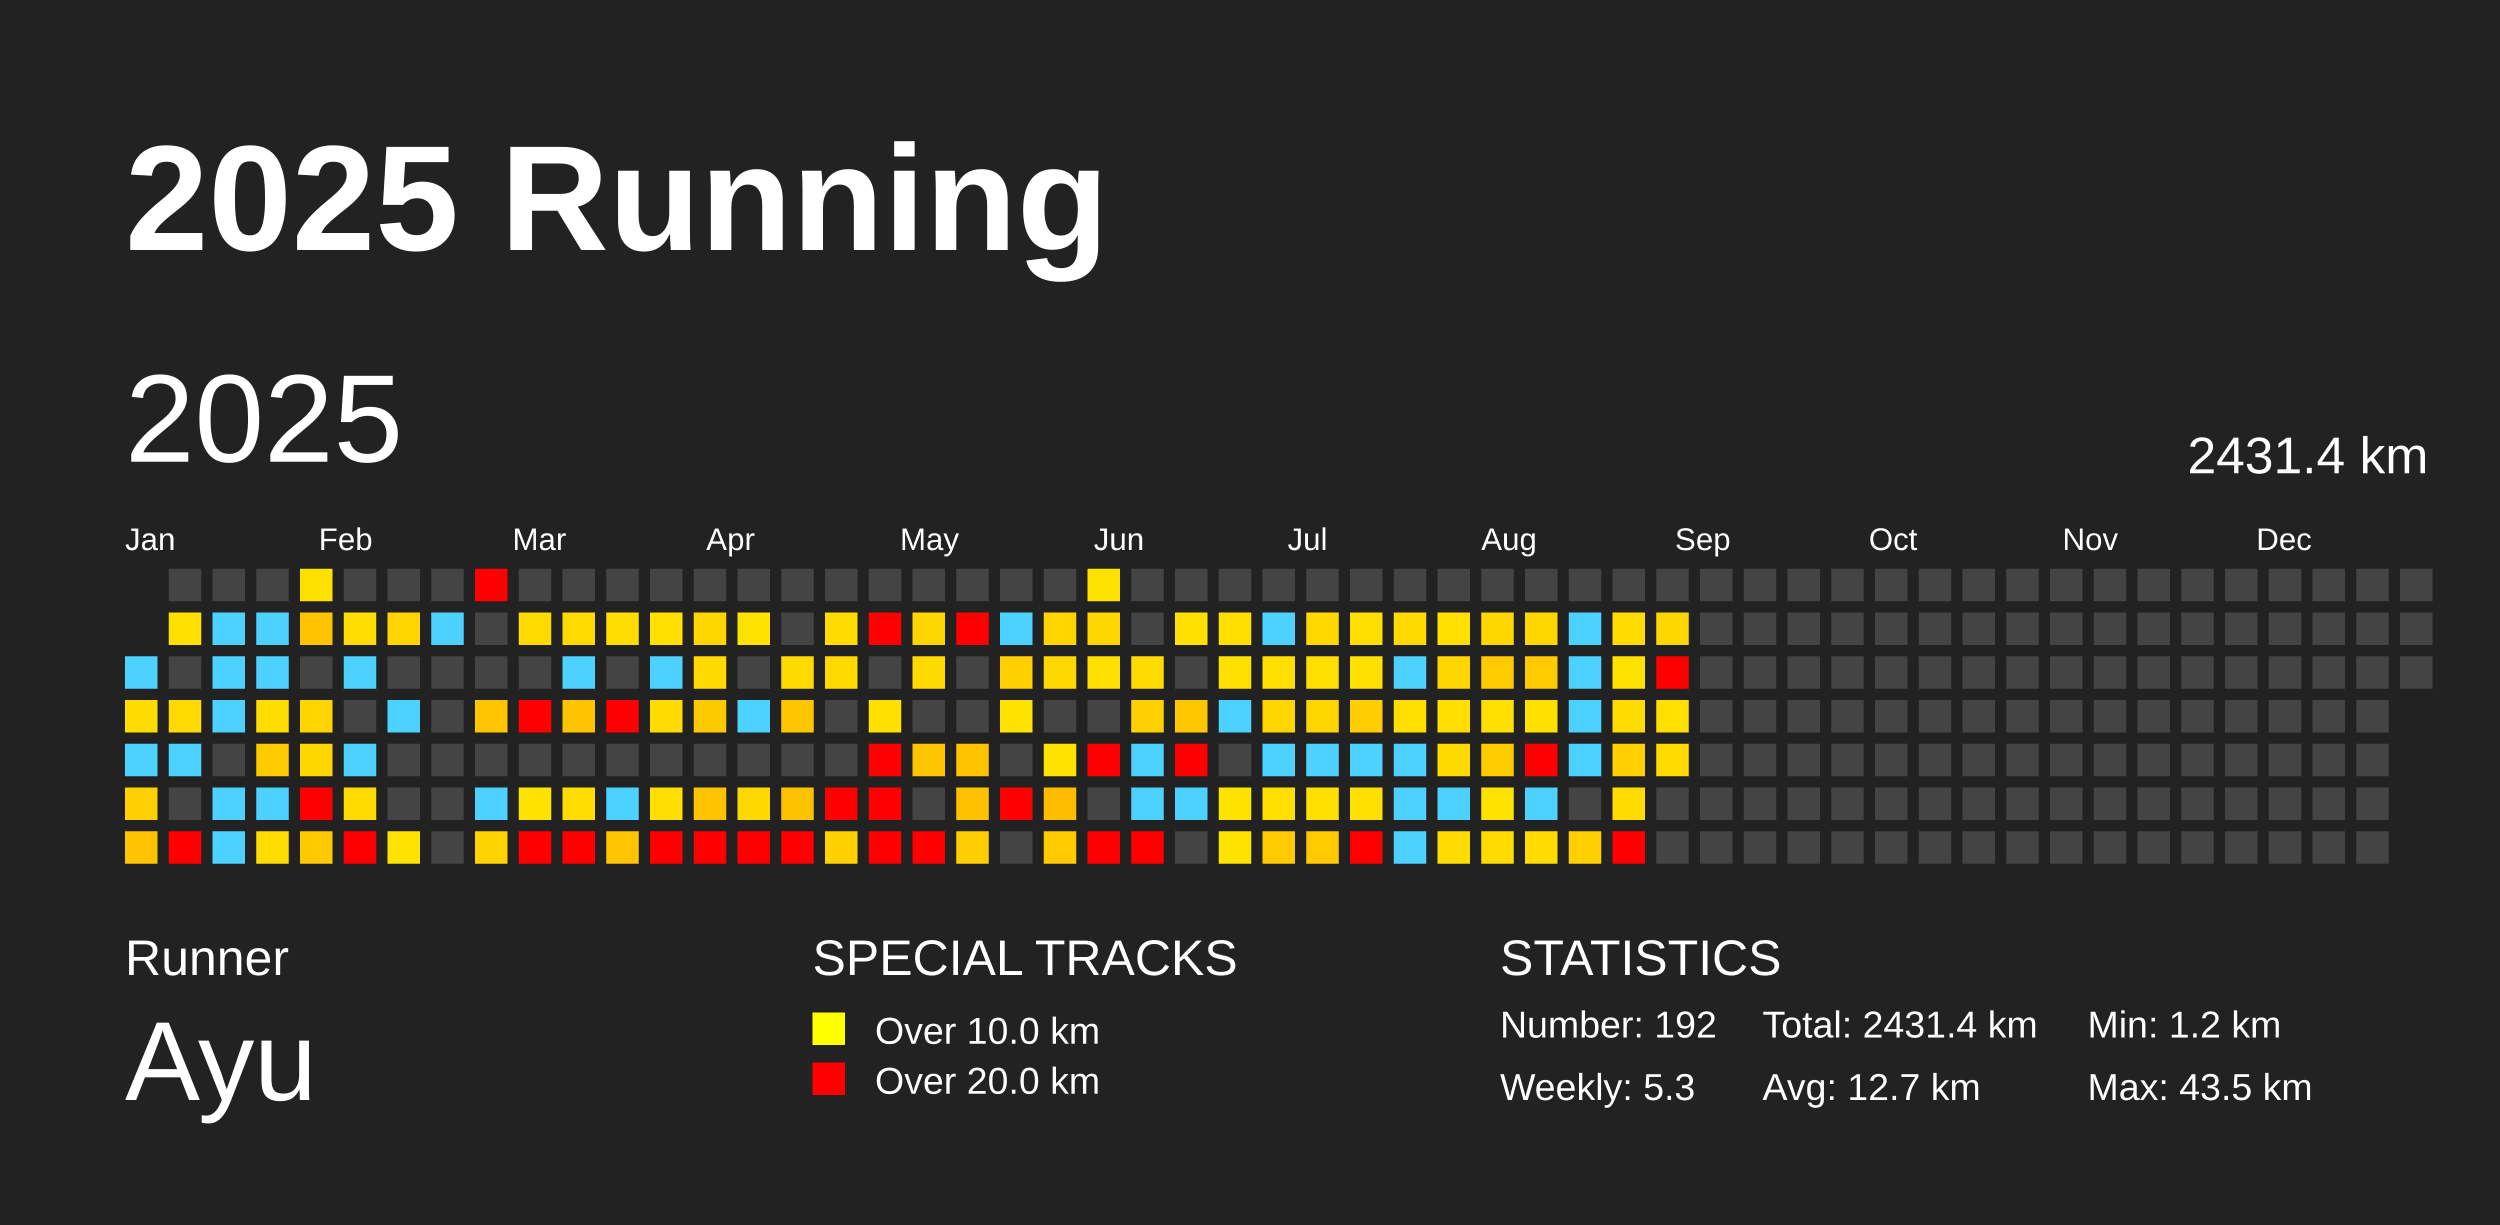
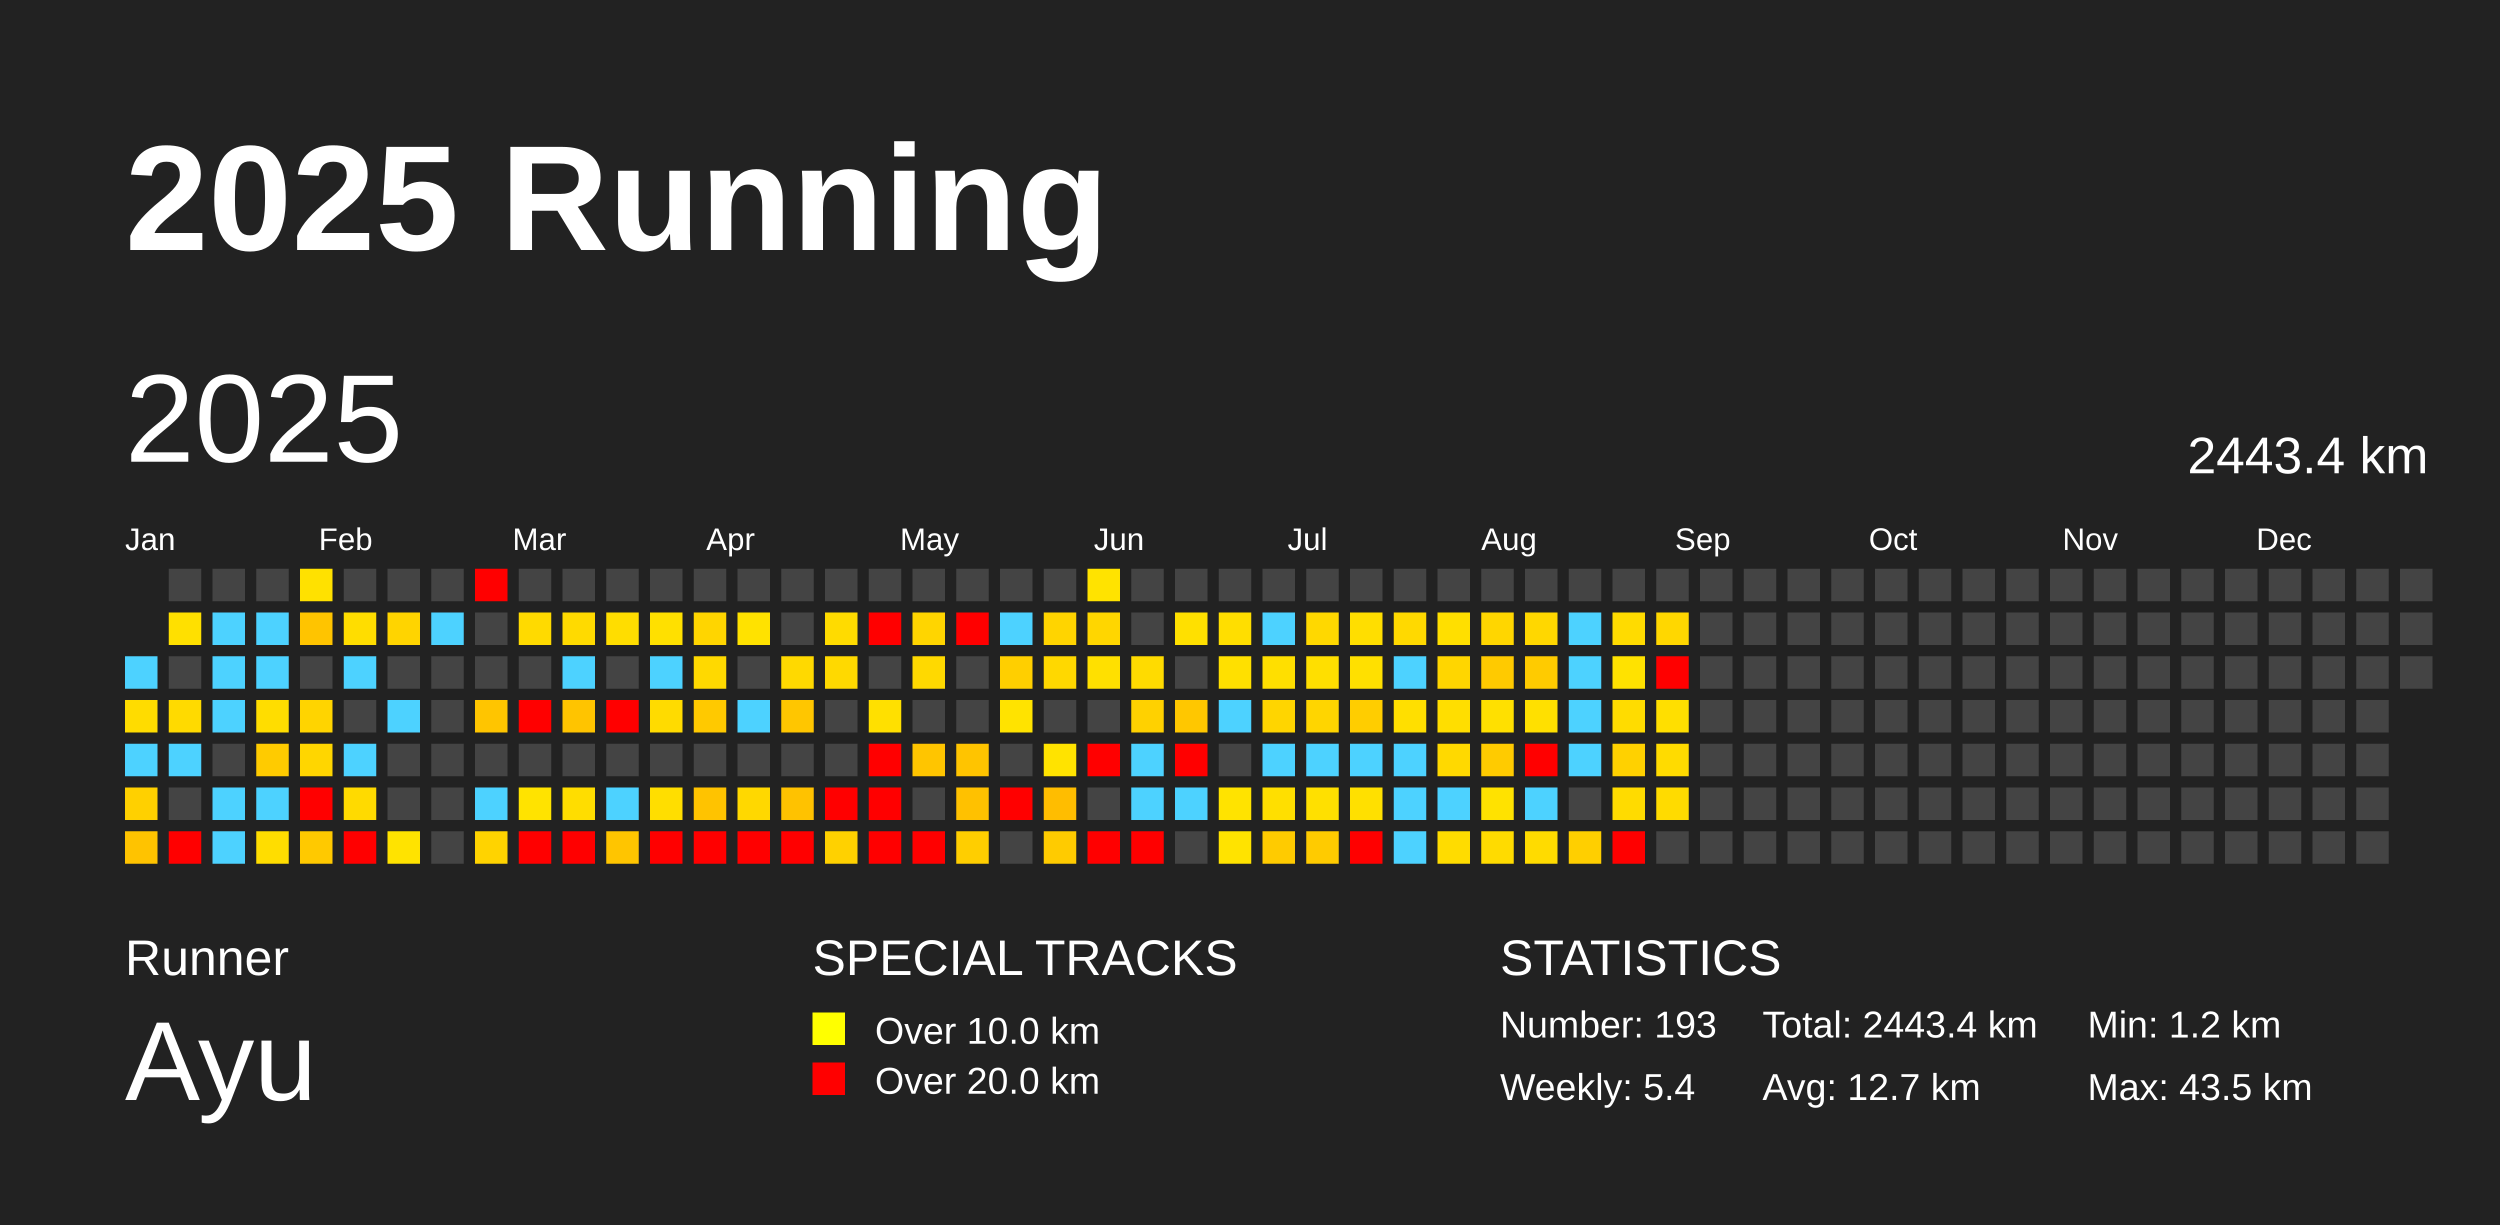
<svg xmlns="http://www.w3.org/2000/svg" baseProfile="full" height="98mm" version="1.1" viewBox="0,0,200,98" width="200mm">
  <defs />
  <rect fill="#222222" height="98" width="200" x="0" y="0" />
  <text fill="#FFFFFF" style="font-size:12px; font-family:Arial; font-weight:bold;" x="10" y="20">2025 Running</text>
  <text fill="#FFFFFF" style="font-size:4px; font-family:Arial" x="10" y="78">Runner</text>
  <text fill="#FFFFFF" style="font-size:9px; font-family:Arial" x="10" y="88">Ayu</text>
  <text fill="#FFFFFF" style="font-size:4px; font-family:Arial" x="65" y="78">SPECIAL TRACKS</text>
  <rect fill="yellow" height="2.6" width="2.6" x="65" y="81" />
  <text fill="#FFFFFF" style="font-size:3px; font-family:Arial" x="70" y="83.5">Over 10.0 km</text>
  <rect fill="red" height="2.6" width="2.6" x="65" y="85" />
  <text fill="#FFFFFF" style="font-size:3px; font-family:Arial" x="70" y="87.5">Over 20.0 km</text>
  <text fill="#FFFFFF" style="font-size:4px; font-family:Arial" x="120" y="78">STATISTICS</text>
-   <text fill="#FFFFFF" style="font-size:3px; font-family:Arial" x="120" y="83">Number: 192</text>
-   <text fill="#FFFFFF" style="font-size:3px; font-family:Arial" x="120" y="88">Weekly: 5.3</text>
-   <text fill="#FFFFFF" style="font-size:3px; font-family:Arial" x="141" y="83">Total: 2431.4 km</text>
+   <text fill="#FFFFFF" style="font-size:3px; font-family:Arial" x="120" y="83">Number: 193</text>
+   <text fill="#FFFFFF" style="font-size:3px; font-family:Arial" x="120" y="88">Weekly: 5.4</text>
+   <text fill="#FFFFFF" style="font-size:3px; font-family:Arial" x="141" y="83">Total: 2443.4 km</text>
  <text fill="#FFFFFF" style="font-size:3px; font-family:Arial" x="141" y="88">Avg: 12.7 km</text>
  <text fill="#FFFFFF" style="font-size:3px; font-family:Arial" x="167" y="83">Min: 1.2 km</text>
  <text fill="#FFFFFF" style="font-size:3px; font-family:Arial" x="167" y="88">Max: 43.5 km</text>
  <text dominant-baseline="hanging" fill="#FFFFFF" style="font-size:10.0px; font-family:Arial;" x="10" y="30">2025</text>
-   <text dominant-baseline="hanging" fill="#FFFFFF" style="font-size:4.125px; font-family:Arial;" x="175" y="35">2431.4 km</text>
+   <text dominant-baseline="hanging" fill="#FFFFFF" style="font-size:4.125px; font-family:Arial;" x="175" y="35">2443.4 km</text>
  <text fill="#FFFFFF" style="font-size:2.5px; font-family:Arial" x="10.0" y="44">Jan</text>
  <text fill="#FFFFFF" style="font-size:2.5px; font-family:Arial" x="25.5" y="44">Feb</text>
  <text fill="#FFFFFF" style="font-size:2.5px; font-family:Arial" x="41.0" y="44">Mar</text>
  <text fill="#FFFFFF" style="font-size:2.5px; font-family:Arial" x="56.5" y="44">Apr</text>
  <text fill="#FFFFFF" style="font-size:2.5px; font-family:Arial" x="72.0" y="44">May</text>
  <text fill="#FFFFFF" style="font-size:2.5px; font-family:Arial" x="87.5" y="44">Jun</text>
  <text fill="#FFFFFF" style="font-size:2.5px; font-family:Arial" x="103.0" y="44">Jul</text>
  <text fill="#FFFFFF" style="font-size:2.5px; font-family:Arial" x="118.5" y="44">Aug</text>
  <text fill="#FFFFFF" style="font-size:2.5px; font-family:Arial" x="134.0" y="44">Sep</text>
  <text fill="#FFFFFF" style="font-size:2.5px; font-family:Arial" x="149.5" y="44">Oct</text>
  <text fill="#FFFFFF" style="font-size:2.5px; font-family:Arial" x="165.0" y="44">Nov</text>
  <text fill="#FFFFFF" style="font-size:2.5px; font-family:Arial" x="180.5" y="44">Dec</text>
  <rect fill="#4dd2ff" height="2.6" width="2.6" x="10.0" y="52.5" />
  <rect fill="#ffdc00" height="2.6" width="2.6" x="10.0" y="56.0" />
  <rect fill="#4dd2ff" height="2.6" width="2.6" x="10.0" y="59.5" />
  <rect fill="#ffd000" height="2.6" width="2.6" x="10.0" y="63.0" />
  <rect fill="#ffc300" height="2.6" width="2.6" x="10.0" y="66.5" />
  <rect fill="#444444" height="2.6" width="2.6" x="13.5" y="45.5" />
  <rect fill="#ffe000" height="2.6" width="2.6" x="13.5" y="49.0" />
  <rect fill="#444444" height="2.6" width="2.6" x="13.5" y="52.5" />
  <rect fill="#ffda00" height="2.6" width="2.6" x="13.5" y="56.0" />
  <rect fill="#4dd2ff" height="2.6" width="2.6" x="13.5" y="59.5" />
  <rect fill="#444444" height="2.6" width="2.6" x="13.5" y="63.0" />
  <rect fill="red" height="2.6" width="2.6" x="13.5" y="66.5" />
  <rect fill="#444444" height="2.6" width="2.6" x="17.0" y="45.5" />
  <rect fill="#4dd2ff" height="2.6" width="2.6" x="17.0" y="49.0" />
  <rect fill="#4dd2ff" height="2.6" width="2.6" x="17.0" y="52.5" />
  <rect fill="#4dd2ff" height="2.6" width="2.6" x="17.0" y="56.0" />
  <rect fill="#444444" height="2.6" width="2.6" x="17.0" y="59.5" />
  <rect fill="#4dd2ff" height="2.6" width="2.6" x="17.0" y="63.0" />
  <rect fill="#4dd2ff" height="2.6" width="2.6" x="17.0" y="66.5" />
  <rect fill="#444444" height="2.6" width="2.6" x="20.5" y="45.5" />
  <rect fill="#4dd2ff" height="2.6" width="2.6" x="20.5" y="49.0" />
  <rect fill="#4dd2ff" height="2.6" width="2.6" x="20.5" y="52.5" />
  <rect fill="#ffdd00" height="2.6" width="2.6" x="20.5" y="56.0" />
  <rect fill="#ffcb00" height="2.6" width="2.6" x="20.5" y="59.5" />
  <rect fill="#4dd2ff" height="2.6" width="2.6" x="20.5" y="63.0" />
  <rect fill="#ffdd00" height="2.6" width="2.6" x="20.5" y="66.5" />
  <rect fill="#ffe100" height="2.6" width="2.6" x="24.0" y="45.5" />
  <rect fill="#ffc400" height="2.6" width="2.6" x="24.0" y="49.0" />
  <rect fill="#444444" height="2.6" width="2.6" x="24.0" y="52.5" />
  <rect fill="#ffd400" height="2.6" width="2.6" x="24.0" y="56.0" />
  <rect fill="#ffd600" height="2.6" width="2.6" x="24.0" y="59.5" />
  <rect fill="red" height="2.6" width="2.6" x="24.0" y="63.0" />
  <rect fill="#ffc900" height="2.6" width="2.6" x="24.0" y="66.5" />
  <rect fill="#444444" height="2.6" width="2.6" x="27.5" y="45.5" />
  <rect fill="#ffdd00" height="2.6" width="2.6" x="27.5" y="49.0" />
  <rect fill="#4dd2ff" height="2.6" width="2.6" x="27.5" y="52.5" />
  <rect fill="#444444" height="2.6" width="2.6" x="27.5" y="56.0" />
  <rect fill="#4dd2ff" height="2.6" width="2.6" x="27.5" y="59.5" />
  <rect fill="#ffda00" height="2.6" width="2.6" x="27.5" y="63.0" />
  <rect fill="red" height="2.6" width="2.6" x="27.5" y="66.5" />
  <rect fill="#444444" height="2.6" width="2.6" x="31.0" y="45.5" />
  <rect fill="#ffd400" height="2.6" width="2.6" x="31.0" y="49.0" />
  <rect fill="#444444" height="2.6" width="2.6" x="31.0" y="52.5" />
  <rect fill="#4dd2ff" height="2.6" width="2.6" x="31.0" y="56.0" />
  <rect fill="#444444" height="2.6" width="2.6" x="31.0" y="59.5" />
  <rect fill="#444444" height="2.6" width="2.6" x="31.0" y="63.0" />
  <rect fill="#ffe300" height="2.6" width="2.6" x="31.0" y="66.5" />
  <rect fill="#444444" height="2.6" width="2.6" x="34.5" y="45.5" />
  <rect fill="#4dd2ff" height="2.6" width="2.6" x="34.5" y="49.0" />
  <rect fill="#444444" height="2.6" width="2.6" x="34.5" y="52.5" />
  <rect fill="#444444" height="2.6" width="2.6" x="34.5" y="56.0" />
  <rect fill="#444444" height="2.6" width="2.6" x="34.5" y="59.5" />
  <rect fill="#444444" height="2.6" width="2.6" x="34.5" y="63.0" />
  <rect fill="#444444" height="2.6" width="2.6" x="34.5" y="66.5" />
  <rect fill="red" height="2.6" width="2.6" x="38.0" y="45.5" />
  <rect fill="#444444" height="2.6" width="2.6" x="38.0" y="49.0" />
  <rect fill="#444444" height="2.6" width="2.6" x="38.0" y="52.5" />
  <rect fill="#ffc500" height="2.6" width="2.6" x="38.0" y="56.0" />
  <rect fill="#444444" height="2.6" width="2.6" x="38.0" y="59.5" />
  <rect fill="#4dd2ff" height="2.6" width="2.6" x="38.0" y="63.0" />
  <rect fill="#ffd300" height="2.6" width="2.6" x="38.0" y="66.5" />
  <rect fill="#444444" height="2.6" width="2.6" x="41.5" y="45.5" />
  <rect fill="#ffda00" height="2.6" width="2.6" x="41.5" y="49.0" />
  <rect fill="#444444" height="2.6" width="2.6" x="41.5" y="52.5" />
  <rect fill="red" height="2.6" width="2.6" x="41.5" y="56.0" />
  <rect fill="#444444" height="2.6" width="2.6" x="41.5" y="59.5" />
  <rect fill="#ffe300" height="2.6" width="2.6" x="41.5" y="63.0" />
  <rect fill="red" height="2.6" width="2.6" x="41.5" y="66.5" />
  <rect fill="#444444" height="2.6" width="2.6" x="45.0" y="45.5" />
  <rect fill="#ffda00" height="2.6" width="2.6" x="45.0" y="49.0" />
  <rect fill="#4dd2ff" height="2.6" width="2.6" x="45.0" y="52.5" />
  <rect fill="#ffc400" height="2.6" width="2.6" x="45.0" y="56.0" />
  <rect fill="#444444" height="2.6" width="2.6" x="45.0" y="59.5" />
  <rect fill="#ffdd00" height="2.6" width="2.6" x="45.0" y="63.0" />
  <rect fill="red" height="2.6" width="2.6" x="45.0" y="66.5" />
  <rect fill="#444444" height="2.6" width="2.6" x="48.5" y="45.5" />
  <rect fill="#ffdd00" height="2.6" width="2.6" x="48.5" y="49.0" />
  <rect fill="#444444" height="2.6" width="2.6" x="48.5" y="52.5" />
  <rect fill="red" height="2.6" width="2.6" x="48.5" y="56.0" />
  <rect fill="#444444" height="2.6" width="2.6" x="48.5" y="59.5" />
  <rect fill="#4dd2ff" height="2.6" width="2.6" x="48.5" y="63.0" />
  <rect fill="#ffc500" height="2.6" width="2.6" x="48.5" y="66.5" />
  <rect fill="#444444" height="2.6" width="2.6" x="52.0" y="45.5" />
  <rect fill="#ffe000" height="2.6" width="2.6" x="52.0" y="49.0" />
  <rect fill="#4dd2ff" height="2.6" width="2.6" x="52.0" y="52.5" />
  <rect fill="#ffdb00" height="2.6" width="2.6" x="52.0" y="56.0" />
  <rect fill="#444444" height="2.6" width="2.6" x="52.0" y="59.5" />
  <rect fill="#ffde00" height="2.6" width="2.6" x="52.0" y="63.0" />
  <rect fill="red" height="2.6" width="2.6" x="52.0" y="66.5" />
  <rect fill="#444444" height="2.6" width="2.6" x="55.5" y="45.5" />
  <rect fill="#ffd500" height="2.6" width="2.6" x="55.5" y="49.0" />
  <rect fill="#ffd900" height="2.6" width="2.6" x="55.5" y="52.5" />
  <rect fill="#ffc900" height="2.6" width="2.6" x="55.5" y="56.0" />
  <rect fill="#444444" height="2.6" width="2.6" x="55.5" y="59.5" />
  <rect fill="#ffc300" height="2.6" width="2.6" x="55.5" y="63.0" />
  <rect fill="red" height="2.6" width="2.6" x="55.5" y="66.5" />
  <rect fill="#444444" height="2.6" width="2.6" x="59.0" y="45.5" />
  <rect fill="#ffe200" height="2.6" width="2.6" x="59.0" y="49.0" />
  <rect fill="#444444" height="2.6" width="2.6" x="59.0" y="52.5" />
  <rect fill="#4dd2ff" height="2.6" width="2.6" x="59.0" y="56.0" />
  <rect fill="#444444" height="2.6" width="2.6" x="59.0" y="59.5" />
  <rect fill="#ffd800" height="2.6" width="2.6" x="59.0" y="63.0" />
  <rect fill="red" height="2.6" width="2.6" x="59.0" y="66.5" />
  <rect fill="#444444" height="2.6" width="2.6" x="62.5" y="45.5" />
  <rect fill="#444444" height="2.6" width="2.6" x="62.5" y="49.0" />
  <rect fill="#ffd900" height="2.6" width="2.6" x="62.5" y="52.5" />
  <rect fill="#ffc600" height="2.6" width="2.6" x="62.5" y="56.0" />
  <rect fill="#444444" height="2.6" width="2.6" x="62.5" y="59.5" />
  <rect fill="#ffc200" height="2.6" width="2.6" x="62.5" y="63.0" />
  <rect fill="red" height="2.6" width="2.6" x="62.5" y="66.5" />
  <rect fill="#444444" height="2.6" width="2.6" x="66.0" y="45.5" />
  <rect fill="#ffdb00" height="2.6" width="2.6" x="66.0" y="49.0" />
  <rect fill="#ffd900" height="2.6" width="2.6" x="66.0" y="52.5" />
  <rect fill="#444444" height="2.6" width="2.6" x="66.0" y="56.0" />
  <rect fill="#444444" height="2.6" width="2.6" x="66.0" y="59.5" />
  <rect fill="red" height="2.6" width="2.6" x="66.0" y="63.0" />
  <rect fill="#ffd100" height="2.6" width="2.6" x="66.0" y="66.5" />
  <rect fill="#444444" height="2.6" width="2.6" x="69.5" y="45.5" />
  <rect fill="red" height="2.6" width="2.6" x="69.5" y="49.0" />
  <rect fill="#444444" height="2.6" width="2.6" x="69.5" y="52.5" />
  <rect fill="#ffe000" height="2.6" width="2.6" x="69.5" y="56.0" />
  <rect fill="red" height="2.6" width="2.6" x="69.5" y="59.5" />
  <rect fill="red" height="2.6" width="2.6" x="69.5" y="63.0" />
  <rect fill="red" height="2.6" width="2.6" x="69.5" y="66.5" />
  <rect fill="#444444" height="2.6" width="2.6" x="73.0" y="45.5" />
  <rect fill="#ffd500" height="2.6" width="2.6" x="73.0" y="49.0" />
  <rect fill="#ffd900" height="2.6" width="2.6" x="73.0" y="52.5" />
  <rect fill="#444444" height="2.6" width="2.6" x="73.0" y="56.0" />
  <rect fill="#ffc500" height="2.6" width="2.6" x="73.0" y="59.5" />
  <rect fill="#444444" height="2.6" width="2.6" x="73.0" y="63.0" />
  <rect fill="red" height="2.6" width="2.6" x="73.0" y="66.5" />
  <rect fill="#444444" height="2.6" width="2.6" x="76.5" y="45.5" />
  <rect fill="red" height="2.6" width="2.6" x="76.5" y="49.0" />
  <rect fill="#444444" height="2.6" width="2.6" x="76.5" y="52.5" />
  <rect fill="#444444" height="2.6" width="2.6" x="76.5" y="56.0" />
  <rect fill="#ffc400" height="2.6" width="2.6" x="76.5" y="59.5" />
  <rect fill="#ffc100" height="2.6" width="2.6" x="76.5" y="63.0" />
  <rect fill="#ffce00" height="2.6" width="2.6" x="76.5" y="66.5" />
  <rect fill="#444444" height="2.6" width="2.6" x="80.0" y="45.5" />
  <rect fill="#4dd2ff" height="2.6" width="2.6" x="80.0" y="49.0" />
  <rect fill="#ffcf00" height="2.6" width="2.6" x="80.0" y="52.5" />
  <rect fill="#ffe300" height="2.6" width="2.6" x="80.0" y="56.0" />
  <rect fill="#444444" height="2.6" width="2.6" x="80.0" y="59.5" />
  <rect fill="red" height="2.6" width="2.6" x="80.0" y="63.0" />
  <rect fill="#444444" height="2.6" width="2.6" x="80.0" y="66.5" />
  <rect fill="#444444" height="2.6" width="2.6" x="83.5" y="45.5" />
  <rect fill="#ffd400" height="2.6" width="2.6" x="83.5" y="49.0" />
  <rect fill="#ffd800" height="2.6" width="2.6" x="83.5" y="52.5" />
  <rect fill="#444444" height="2.6" width="2.6" x="83.5" y="56.0" />
  <rect fill="#ffe300" height="2.6" width="2.6" x="83.5" y="59.5" />
  <rect fill="#ffbd00" height="2.6" width="2.6" x="83.5" y="63.0" />
  <rect fill="#ffcb00" height="2.6" width="2.6" x="83.5" y="66.5" />
  <rect fill="#ffe300" height="2.6" width="2.6" x="87.0" y="45.5" />
  <rect fill="#ffd600" height="2.6" width="2.6" x="87.0" y="49.0" />
  <rect fill="#ffe000" height="2.6" width="2.6" x="87.0" y="52.5" />
  <rect fill="#444444" height="2.6" width="2.6" x="87.0" y="56.0" />
  <rect fill="red" height="2.6" width="2.6" x="87.0" y="59.5" />
  <rect fill="#444444" height="2.6" width="2.6" x="87.0" y="63.0" />
  <rect fill="red" height="2.6" width="2.6" x="87.0" y="66.5" />
  <rect fill="#444444" height="2.6" width="2.6" x="90.5" y="45.5" />
  <rect fill="#444444" height="2.6" width="2.6" x="90.5" y="49.0" />
  <rect fill="#ffdb00" height="2.6" width="2.6" x="90.5" y="52.5" />
  <rect fill="#ffd100" height="2.6" width="2.6" x="90.5" y="56.0" />
  <rect fill="#4dd2ff" height="2.6" width="2.6" x="90.5" y="59.5" />
  <rect fill="#4dd2ff" height="2.6" width="2.6" x="90.5" y="63.0" />
  <rect fill="red" height="2.6" width="2.6" x="90.5" y="66.5" />
  <rect fill="#444444" height="2.6" width="2.6" x="94.0" y="45.5" />
  <rect fill="#ffe000" height="2.6" width="2.6" x="94.0" y="49.0" />
  <rect fill="#444444" height="2.6" width="2.6" x="94.0" y="52.5" />
  <rect fill="#ffc700" height="2.6" width="2.6" x="94.0" y="56.0" />
  <rect fill="red" height="2.6" width="2.6" x="94.0" y="59.5" />
  <rect fill="#4dd2ff" height="2.6" width="2.6" x="94.0" y="63.0" />
  <rect fill="#444444" height="2.6" width="2.6" x="94.0" y="66.5" />
  <rect fill="#444444" height="2.6" width="2.6" x="97.5" y="45.5" />
  <rect fill="#ffde00" height="2.6" width="2.6" x="97.5" y="49.0" />
  <rect fill="#ffe000" height="2.6" width="2.6" x="97.5" y="52.5" />
  <rect fill="#4dd2ff" height="2.6" width="2.6" x="97.5" y="56.0" />
  <rect fill="#444444" height="2.6" width="2.6" x="97.5" y="59.5" />
  <rect fill="#ffe300" height="2.6" width="2.6" x="97.5" y="63.0" />
  <rect fill="#ffe300" height="2.6" width="2.6" x="97.5" y="66.5" />
  <rect fill="#444444" height="2.6" width="2.6" x="101.0" y="45.5" />
  <rect fill="#4dd2ff" height="2.6" width="2.6" x="101.0" y="49.0" />
  <rect fill="#ffdf00" height="2.6" width="2.6" x="101.0" y="52.5" />
  <rect fill="#ffd500" height="2.6" width="2.6" x="101.0" y="56.0" />
  <rect fill="#4dd2ff" height="2.6" width="2.6" x="101.0" y="59.5" />
  <rect fill="#ffdf00" height="2.6" width="2.6" x="101.0" y="63.0" />
  <rect fill="#ffcb00" height="2.6" width="2.6" x="101.0" y="66.5" />
  <rect fill="#444444" height="2.6" width="2.6" x="104.5" y="45.5" />
  <rect fill="#ffd800" height="2.6" width="2.6" x="104.5" y="49.0" />
  <rect fill="#ffdf00" height="2.6" width="2.6" x="104.5" y="52.5" />
  <rect fill="#ffd500" height="2.6" width="2.6" x="104.5" y="56.0" />
  <rect fill="#4dd2ff" height="2.6" width="2.6" x="104.5" y="59.5" />
  <rect fill="#ffe000" height="2.6" width="2.6" x="104.5" y="63.0" />
  <rect fill="#ffcb00" height="2.6" width="2.6" x="104.5" y="66.5" />
  <rect fill="#444444" height="2.6" width="2.6" x="108.0" y="45.5" />
  <rect fill="#ffde00" height="2.6" width="2.6" x="108.0" y="49.0" />
  <rect fill="#ffe000" height="2.6" width="2.6" x="108.0" y="52.5" />
  <rect fill="#ffcd00" height="2.6" width="2.6" x="108.0" y="56.0" />
  <rect fill="#4dd2ff" height="2.6" width="2.6" x="108.0" y="59.5" />
  <rect fill="#ffe000" height="2.6" width="2.6" x="108.0" y="63.0" />
  <rect fill="red" height="2.6" width="2.6" x="108.0" y="66.5" />
  <rect fill="#444444" height="2.6" width="2.6" x="111.5" y="45.5" />
  <rect fill="#ffd900" height="2.6" width="2.6" x="111.5" y="49.0" />
  <rect fill="#4dd2ff" height="2.6" width="2.6" x="111.5" y="52.5" />
  <rect fill="#ffdf00" height="2.6" width="2.6" x="111.5" y="56.0" />
  <rect fill="#4dd2ff" height="2.6" width="2.6" x="111.5" y="59.5" />
  <rect fill="#4dd2ff" height="2.6" width="2.6" x="111.5" y="63.0" />
  <rect fill="#4dd2ff" height="2.6" width="2.6" x="111.5" y="66.5" />
  <rect fill="#444444" height="2.6" width="2.6" x="115.0" y="45.5" />
  <rect fill="#ffdf00" height="2.6" width="2.6" x="115.0" y="49.0" />
  <rect fill="#ffd600" height="2.6" width="2.6" x="115.0" y="52.5" />
  <rect fill="#ffde00" height="2.6" width="2.6" x="115.0" y="56.0" />
  <rect fill="#ffd900" height="2.6" width="2.6" x="115.0" y="59.5" />
  <rect fill="#4dd2ff" height="2.6" width="2.6" x="115.0" y="63.0" />
  <rect fill="#ffdc00" height="2.6" width="2.6" x="115.0" y="66.5" />
  <rect fill="#444444" height="2.6" width="2.6" x="118.5" y="45.5" />
  <rect fill="#ffd600" height="2.6" width="2.6" x="118.5" y="49.0" />
  <rect fill="#ffca00" height="2.6" width="2.6" x="118.5" y="52.5" />
  <rect fill="#ffe000" height="2.6" width="2.6" x="118.5" y="56.0" />
  <rect fill="#ffcb00" height="2.6" width="2.6" x="118.5" y="59.5" />
  <rect fill="#ffe200" height="2.6" width="2.6" x="118.5" y="63.0" />
  <rect fill="#ffdb00" height="2.6" width="2.6" x="118.5" y="66.5" />
  <rect fill="#444444" height="2.6" width="2.6" x="122.0" y="45.5" />
  <rect fill="#ffd700" height="2.6" width="2.6" x="122.0" y="49.0" />
  <rect fill="#ffcb00" height="2.6" width="2.6" x="122.0" y="52.5" />
  <rect fill="#ffe000" height="2.6" width="2.6" x="122.0" y="56.0" />
  <rect fill="red" height="2.6" width="2.6" x="122.0" y="59.5" />
  <rect fill="#4dd2ff" height="2.6" width="2.6" x="122.0" y="63.0" />
  <rect fill="#ffdb00" height="2.6" width="2.6" x="122.0" y="66.5" />
  <rect fill="#444444" height="2.6" width="2.6" x="125.5" y="45.5" />
  <rect fill="#4dd2ff" height="2.6" width="2.6" x="125.5" y="49.0" />
  <rect fill="#4dd2ff" height="2.6" width="2.6" x="125.5" y="52.5" />
  <rect fill="#4dd2ff" height="2.6" width="2.6" x="125.5" y="56.0" />
  <rect fill="#4dd2ff" height="2.6" width="2.6" x="125.5" y="59.5" />
  <rect fill="#444444" height="2.6" width="2.6" x="125.5" y="63.0" />
  <rect fill="#ffcf00" height="2.6" width="2.6" x="125.5" y="66.5" />
  <rect fill="#444444" height="2.6" width="2.6" x="129.0" y="45.5" />
  <rect fill="#ffdb00" height="2.6" width="2.6" x="129.0" y="49.0" />
  <rect fill="#ffe200" height="2.6" width="2.6" x="129.0" y="52.5" />
  <rect fill="#ffdc00" height="2.6" width="2.6" x="129.0" y="56.0" />
  <rect fill="#ffd100" height="2.6" width="2.6" x="129.0" y="59.5" />
  <rect fill="#ffdb00" height="2.6" width="2.6" x="129.0" y="63.0" />
  <rect fill="red" height="2.6" width="2.6" x="129.0" y="66.5" />
  <rect fill="#444444" height="2.6" width="2.6" x="132.5" y="45.5" />
  <rect fill="#ffd700" height="2.6" width="2.6" x="132.5" y="49.0" />
  <rect fill="red" height="2.6" width="2.6" x="132.5" y="52.5" />
  <rect fill="#ffdf00" height="2.6" width="2.6" x="132.5" y="56.0" />
  <rect fill="#ffdb00" height="2.6" width="2.6" x="132.5" y="59.5" />
-   <rect fill="#444444" height="2.6" width="2.6" x="132.5" y="63.0" />
+   <rect fill="#ffdb00" height="2.6" width="2.6" x="132.5" y="63.0" />
  <rect fill="#444444" height="2.6" width="2.6" x="132.5" y="66.5" />
  <rect fill="#444444" height="2.6" width="2.6" x="136.0" y="45.5" />
  <rect fill="#444444" height="2.6" width="2.6" x="136.0" y="49.0" />
  <rect fill="#444444" height="2.6" width="2.6" x="136.0" y="52.5" />
  <rect fill="#444444" height="2.6" width="2.6" x="136.0" y="56.0" />
  <rect fill="#444444" height="2.6" width="2.6" x="136.0" y="59.5" />
  <rect fill="#444444" height="2.6" width="2.6" x="136.0" y="63.0" />
  <rect fill="#444444" height="2.6" width="2.6" x="136.0" y="66.5" />
  <rect fill="#444444" height="2.6" width="2.6" x="139.5" y="45.5" />
  <rect fill="#444444" height="2.6" width="2.6" x="139.5" y="49.0" />
  <rect fill="#444444" height="2.6" width="2.6" x="139.5" y="52.5" />
  <rect fill="#444444" height="2.6" width="2.6" x="139.5" y="56.0" />
  <rect fill="#444444" height="2.6" width="2.6" x="139.5" y="59.5" />
  <rect fill="#444444" height="2.6" width="2.6" x="139.5" y="63.0" />
  <rect fill="#444444" height="2.6" width="2.6" x="139.5" y="66.5" />
  <rect fill="#444444" height="2.6" width="2.6" x="143.0" y="45.5" />
  <rect fill="#444444" height="2.6" width="2.6" x="143.0" y="49.0" />
  <rect fill="#444444" height="2.6" width="2.6" x="143.0" y="52.5" />
  <rect fill="#444444" height="2.6" width="2.6" x="143.0" y="56.0" />
  <rect fill="#444444" height="2.6" width="2.6" x="143.0" y="59.5" />
  <rect fill="#444444" height="2.6" width="2.6" x="143.0" y="63.0" />
  <rect fill="#444444" height="2.6" width="2.6" x="143.0" y="66.5" />
  <rect fill="#444444" height="2.6" width="2.6" x="146.5" y="45.5" />
  <rect fill="#444444" height="2.6" width="2.6" x="146.5" y="49.0" />
  <rect fill="#444444" height="2.6" width="2.6" x="146.5" y="52.5" />
  <rect fill="#444444" height="2.6" width="2.6" x="146.5" y="56.0" />
  <rect fill="#444444" height="2.6" width="2.6" x="146.5" y="59.5" />
  <rect fill="#444444" height="2.6" width="2.6" x="146.5" y="63.0" />
  <rect fill="#444444" height="2.6" width="2.6" x="146.5" y="66.5" />
  <rect fill="#444444" height="2.6" width="2.6" x="150.0" y="45.5" />
  <rect fill="#444444" height="2.6" width="2.6" x="150.0" y="49.0" />
  <rect fill="#444444" height="2.6" width="2.6" x="150.0" y="52.5" />
  <rect fill="#444444" height="2.6" width="2.6" x="150.0" y="56.0" />
  <rect fill="#444444" height="2.6" width="2.6" x="150.0" y="59.5" />
  <rect fill="#444444" height="2.6" width="2.6" x="150.0" y="63.0" />
  <rect fill="#444444" height="2.6" width="2.6" x="150.0" y="66.5" />
  <rect fill="#444444" height="2.6" width="2.6" x="153.5" y="45.5" />
  <rect fill="#444444" height="2.6" width="2.6" x="153.5" y="49.0" />
  <rect fill="#444444" height="2.6" width="2.6" x="153.5" y="52.5" />
  <rect fill="#444444" height="2.6" width="2.6" x="153.5" y="56.0" />
  <rect fill="#444444" height="2.6" width="2.6" x="153.5" y="59.5" />
  <rect fill="#444444" height="2.6" width="2.6" x="153.5" y="63.0" />
  <rect fill="#444444" height="2.6" width="2.6" x="153.5" y="66.5" />
  <rect fill="#444444" height="2.6" width="2.6" x="157.0" y="45.5" />
  <rect fill="#444444" height="2.6" width="2.6" x="157.0" y="49.0" />
  <rect fill="#444444" height="2.6" width="2.6" x="157.0" y="52.5" />
  <rect fill="#444444" height="2.6" width="2.6" x="157.0" y="56.0" />
  <rect fill="#444444" height="2.6" width="2.6" x="157.0" y="59.5" />
  <rect fill="#444444" height="2.6" width="2.6" x="157.0" y="63.0" />
  <rect fill="#444444" height="2.6" width="2.6" x="157.0" y="66.5" />
  <rect fill="#444444" height="2.6" width="2.6" x="160.5" y="45.5" />
  <rect fill="#444444" height="2.6" width="2.6" x="160.5" y="49.0" />
  <rect fill="#444444" height="2.6" width="2.6" x="160.5" y="52.5" />
  <rect fill="#444444" height="2.6" width="2.6" x="160.5" y="56.0" />
  <rect fill="#444444" height="2.6" width="2.6" x="160.5" y="59.5" />
  <rect fill="#444444" height="2.6" width="2.6" x="160.5" y="63.0" />
  <rect fill="#444444" height="2.6" width="2.6" x="160.5" y="66.5" />
  <rect fill="#444444" height="2.6" width="2.6" x="164.0" y="45.5" />
  <rect fill="#444444" height="2.6" width="2.6" x="164.0" y="49.0" />
  <rect fill="#444444" height="2.6" width="2.6" x="164.0" y="52.5" />
  <rect fill="#444444" height="2.6" width="2.6" x="164.0" y="56.0" />
  <rect fill="#444444" height="2.6" width="2.6" x="164.0" y="59.5" />
  <rect fill="#444444" height="2.6" width="2.6" x="164.0" y="63.0" />
  <rect fill="#444444" height="2.6" width="2.6" x="164.0" y="66.5" />
  <rect fill="#444444" height="2.6" width="2.6" x="167.5" y="45.5" />
  <rect fill="#444444" height="2.6" width="2.6" x="167.5" y="49.0" />
  <rect fill="#444444" height="2.6" width="2.6" x="167.5" y="52.5" />
  <rect fill="#444444" height="2.6" width="2.6" x="167.5" y="56.0" />
  <rect fill="#444444" height="2.6" width="2.6" x="167.5" y="59.5" />
  <rect fill="#444444" height="2.6" width="2.6" x="167.5" y="63.0" />
  <rect fill="#444444" height="2.6" width="2.6" x="167.5" y="66.5" />
  <rect fill="#444444" height="2.6" width="2.6" x="171.0" y="45.5" />
  <rect fill="#444444" height="2.6" width="2.6" x="171.0" y="49.0" />
  <rect fill="#444444" height="2.6" width="2.6" x="171.0" y="52.5" />
  <rect fill="#444444" height="2.6" width="2.6" x="171.0" y="56.0" />
  <rect fill="#444444" height="2.6" width="2.6" x="171.0" y="59.5" />
  <rect fill="#444444" height="2.6" width="2.6" x="171.0" y="63.0" />
  <rect fill="#444444" height="2.6" width="2.6" x="171.0" y="66.5" />
  <rect fill="#444444" height="2.6" width="2.6" x="174.5" y="45.5" />
  <rect fill="#444444" height="2.6" width="2.6" x="174.5" y="49.0" />
  <rect fill="#444444" height="2.6" width="2.6" x="174.5" y="52.5" />
  <rect fill="#444444" height="2.6" width="2.6" x="174.5" y="56.0" />
  <rect fill="#444444" height="2.6" width="2.6" x="174.5" y="59.5" />
  <rect fill="#444444" height="2.6" width="2.6" x="174.5" y="63.0" />
  <rect fill="#444444" height="2.6" width="2.6" x="174.5" y="66.5" />
  <rect fill="#444444" height="2.6" width="2.6" x="178.0" y="45.5" />
  <rect fill="#444444" height="2.6" width="2.6" x="178.0" y="49.0" />
  <rect fill="#444444" height="2.6" width="2.6" x="178.0" y="52.5" />
  <rect fill="#444444" height="2.6" width="2.6" x="178.0" y="56.0" />
  <rect fill="#444444" height="2.6" width="2.6" x="178.0" y="59.5" />
  <rect fill="#444444" height="2.6" width="2.6" x="178.0" y="63.0" />
  <rect fill="#444444" height="2.6" width="2.6" x="178.0" y="66.5" />
  <rect fill="#444444" height="2.6" width="2.6" x="181.5" y="45.5" />
  <rect fill="#444444" height="2.6" width="2.6" x="181.5" y="49.0" />
  <rect fill="#444444" height="2.6" width="2.6" x="181.5" y="52.5" />
  <rect fill="#444444" height="2.6" width="2.6" x="181.5" y="56.0" />
  <rect fill="#444444" height="2.6" width="2.6" x="181.5" y="59.5" />
  <rect fill="#444444" height="2.6" width="2.6" x="181.5" y="63.0" />
  <rect fill="#444444" height="2.6" width="2.6" x="181.5" y="66.5" />
  <rect fill="#444444" height="2.6" width="2.6" x="185.0" y="45.5" />
  <rect fill="#444444" height="2.6" width="2.6" x="185.0" y="49.0" />
  <rect fill="#444444" height="2.6" width="2.6" x="185.0" y="52.5" />
  <rect fill="#444444" height="2.6" width="2.6" x="185.0" y="56.0" />
  <rect fill="#444444" height="2.6" width="2.6" x="185.0" y="59.5" />
  <rect fill="#444444" height="2.6" width="2.6" x="185.0" y="63.0" />
  <rect fill="#444444" height="2.6" width="2.6" x="185.0" y="66.5" />
  <rect fill="#444444" height="2.6" width="2.6" x="188.5" y="45.5" />
  <rect fill="#444444" height="2.6" width="2.6" x="188.5" y="49.0" />
  <rect fill="#444444" height="2.6" width="2.6" x="188.5" y="52.5" />
  <rect fill="#444444" height="2.6" width="2.6" x="188.5" y="56.0" />
  <rect fill="#444444" height="2.6" width="2.6" x="188.5" y="59.5" />
  <rect fill="#444444" height="2.6" width="2.6" x="188.5" y="63.0" />
  <rect fill="#444444" height="2.6" width="2.6" x="188.5" y="66.5" />
  <rect fill="#444444" height="2.6" width="2.6" x="192.0" y="45.5" />
  <rect fill="#444444" height="2.6" width="2.6" x="192.0" y="49.0" />
  <rect fill="#444444" height="2.6" width="2.6" x="192.0" y="52.5" />
</svg>
